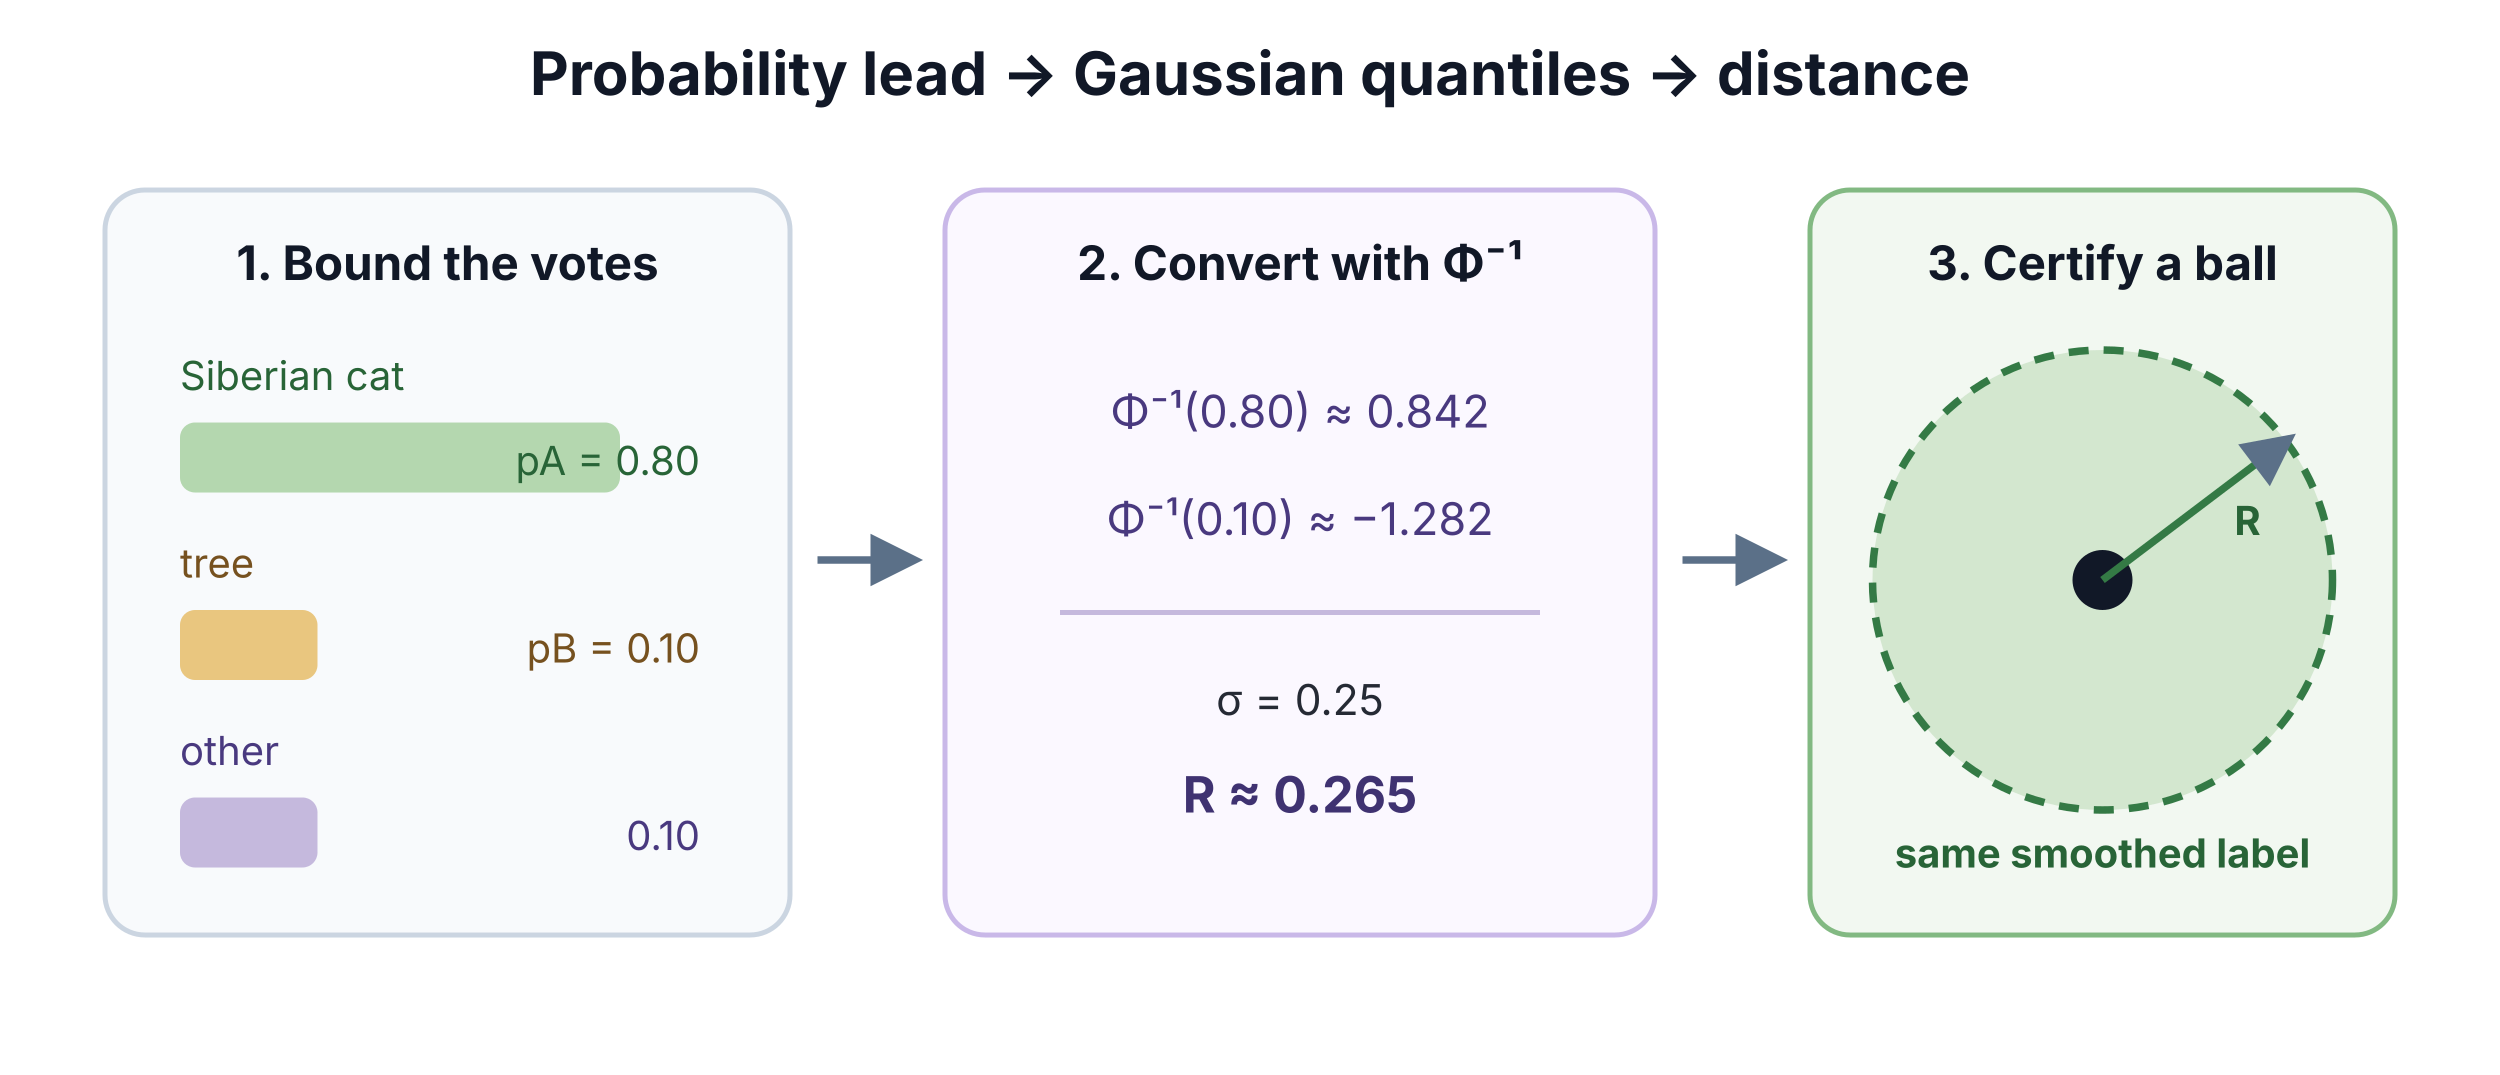
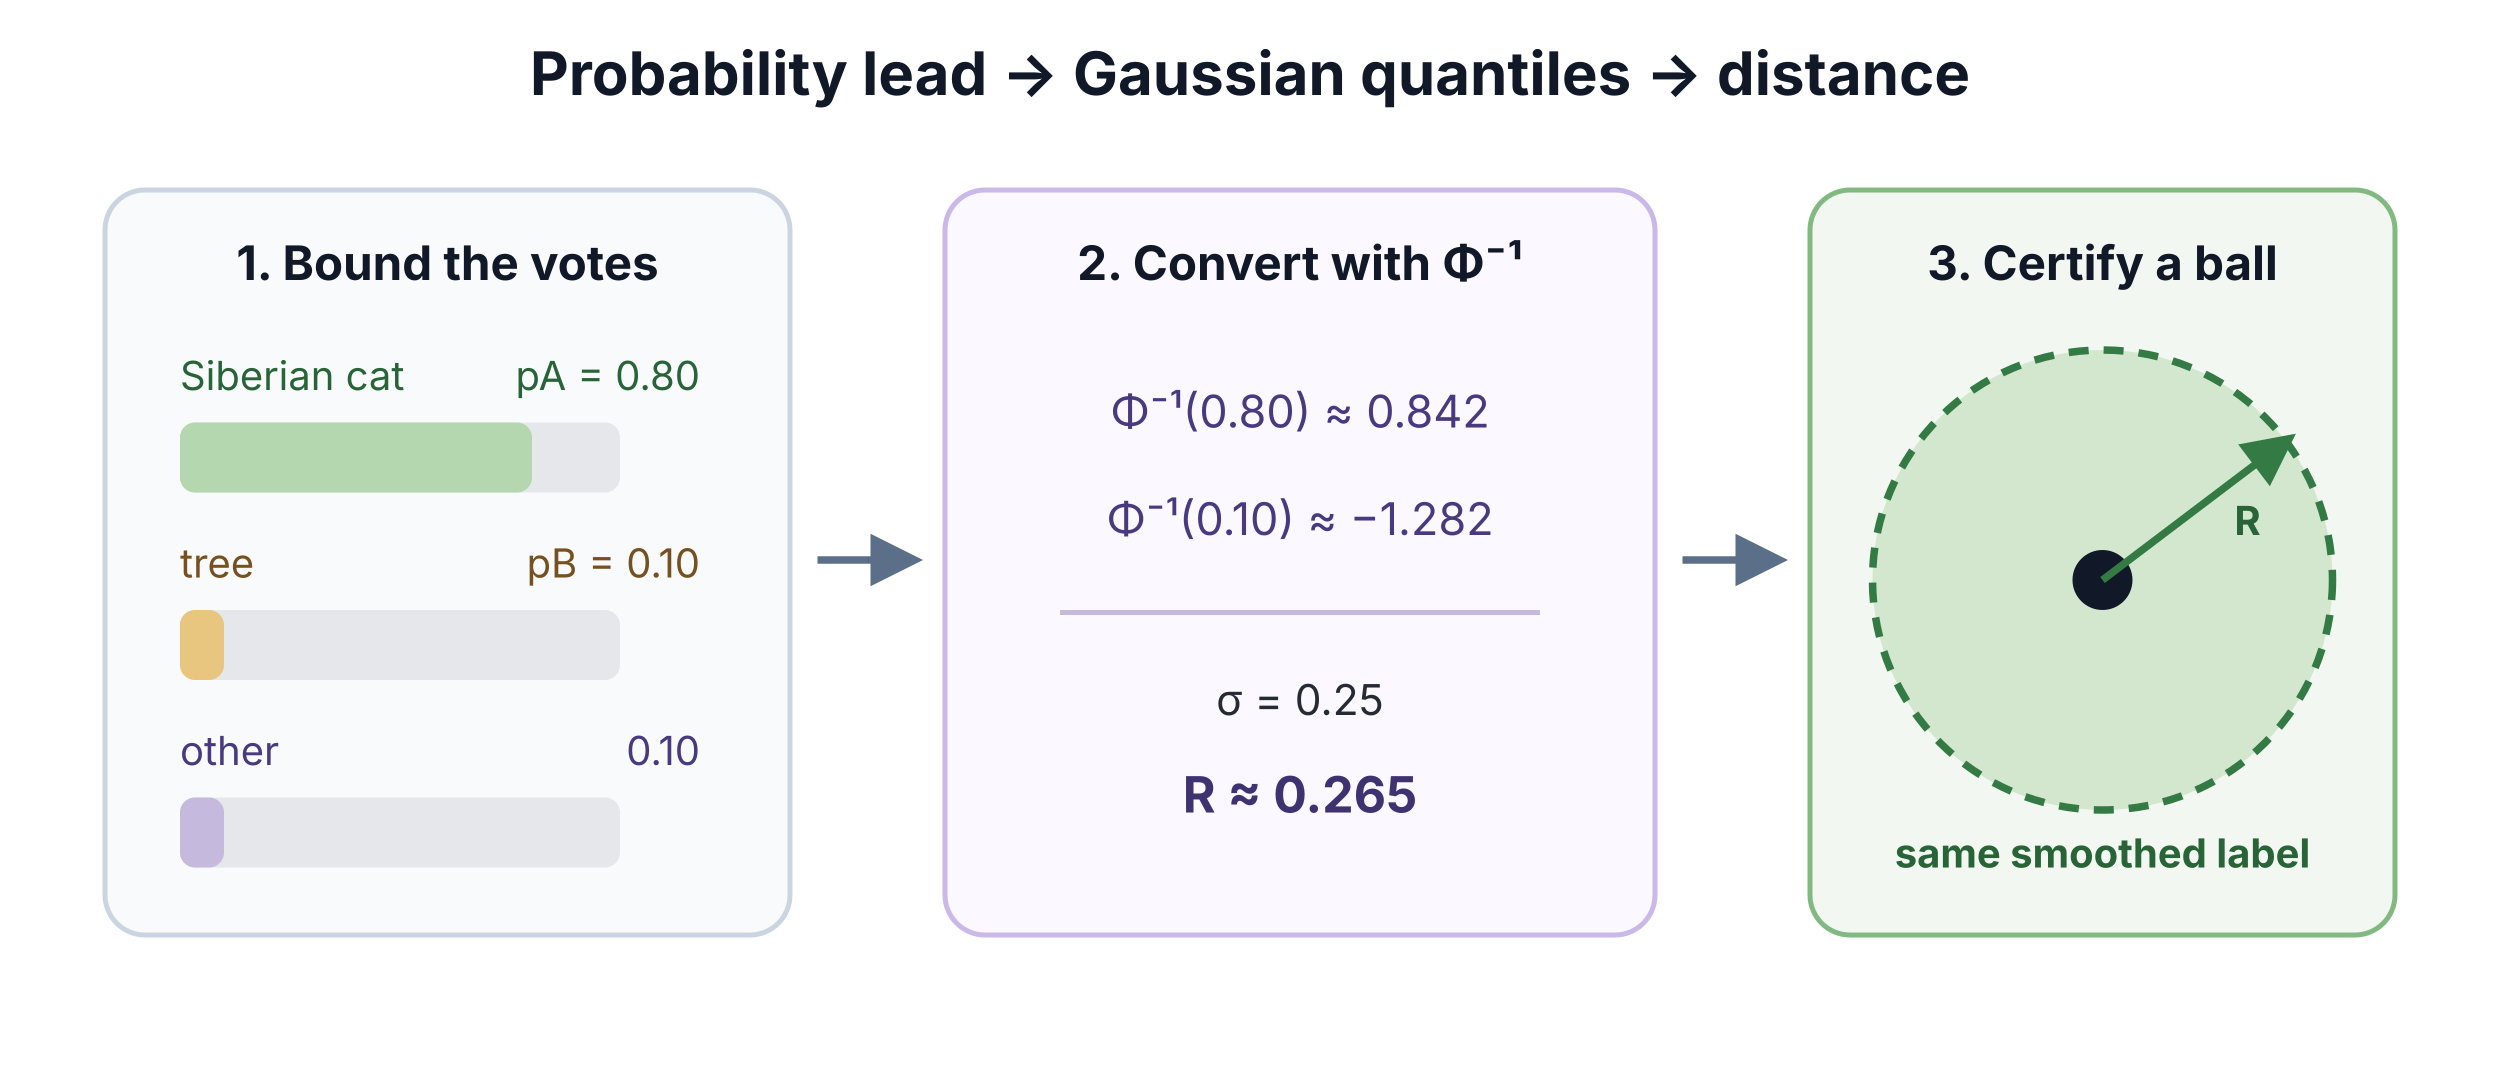
<svg xmlns="http://www.w3.org/2000/svg" viewBox="0 0 1000 430" role="img" aria-labelledby="title desc">
  <defs>
    <marker id="arrow" viewBox="0 0 10 10" refX="8" refY="5" markerWidth="7" markerHeight="7" orient="auto">
-       <path d="M0 0L10 5L0 10Z" fill="#5b7088" />
+       <path d="M0 0L10 5L0 10Z" fill="context-stroke" />
    </marker>
  </defs>
  <rect width="1000" height="430" fill="#fff" />
  <text x="500" y="38" text-anchor="middle" font-family="-apple-system,BlinkMacSystemFont,'Segoe UI',sans-serif" font-size="24" font-weight="650" fill="#111827">Probability lead → Gaussian quantiles → distance</text>
  <g font-family="-apple-system,BlinkMacSystemFont,'Segoe UI',sans-serif">
    <rect x="42" y="76" width="274" height="298" rx="16" fill="#f8fafc" stroke="#cbd5e1" stroke-width="2" />
    <text x="179" y="112" text-anchor="middle" font-size="19" font-weight="650" fill="#111827">1. Bound the votes</text>
    <text x="72" y="156" font-size="16" fill="#286437">Siberian cat</text>
-     <rect x="72" y="169" width="176" height="28" rx="6" fill="#b4d7af" />
-     <text x="280" y="190" text-anchor="end" font-size="16" fill="#286437">pA = 0.80</text>
+     <text x="280" y="156" text-anchor="end" font-size="16" fill="#286437">pA = 0.80</text>
+     <rect x="72" y="169" width="176" height="28" rx="6" fill="#e5e7eb" />
+     <rect x="72" y="169" width="140.8" height="28" rx="6" fill="#b4d7af" />
    <text x="72" y="231" font-size="16" fill="#76511f">tree</text>
-     <rect x="72" y="244" width="55" height="28" rx="6" fill="#e9c67f" />
-     <text x="280" y="265" text-anchor="end" font-size="16" fill="#76511f">pB = 0.10</text>
+     <text x="280" y="231" text-anchor="end" font-size="16" fill="#76511f">pB = 0.10</text>
+     <rect x="72" y="244" width="176" height="28" rx="6" fill="#e5e7eb" />
+     <rect x="72" y="244" width="17.6" height="28" rx="6" fill="#e9c67f" />
    <text x="72" y="306" font-size="16" fill="#49397f">other</text>
-     <rect x="72" y="319" width="55" height="28" rx="6" fill="#c5b9dd" />
-     <text x="280" y="340" text-anchor="end" font-size="16" fill="#49397f">0.10</text>
+     <text x="280" y="306" text-anchor="end" font-size="16" fill="#49397f">0.10</text>
+     <rect x="72" y="319" width="176" height="28" rx="6" fill="#e5e7eb" />
+     <rect x="72" y="319" width="17.6" height="28" rx="6" fill="#c5b9dd" />
    <line x1="327" y1="224" x2="365" y2="224" stroke="#5b7088" stroke-width="3" marker-end="url(#arrow)" />
    <rect x="378" y="76" width="284" height="298" rx="16" fill="#fbf8ff" stroke="#c9b8e8" stroke-width="2" />
    <text x="520" y="112" text-anchor="middle" font-size="19" font-weight="650" fill="#111827">2. Convert with Φ⁻¹</text>
    <text x="520" y="171" text-anchor="middle" font-size="18" fill="#49397f">Φ⁻¹(0.80) ≈ 0.842</text>
    <text x="520" y="214" text-anchor="middle" font-size="18" fill="#49397f">Φ⁻¹(0.10) ≈ −1.282</text>
    <line x1="424" y1="245" x2="616" y2="245" stroke="#c5b9dd" stroke-width="2" />
    <text x="520" y="286" text-anchor="middle" font-size="17" fill="#252a34">σ = 0.25</text>
    <text x="520" y="325" text-anchor="middle" font-size="20" font-weight="650" fill="#3f3271">R ≈ 0.265</text>
    <line x1="673" y1="224" x2="711" y2="224" stroke="#5b7088" stroke-width="3" marker-end="url(#arrow)" />
    <rect x="724" y="76" width="234" height="298" rx="16" fill="#f2f8f1" stroke="#82b982" stroke-width="2" />
    <text x="841" y="112" text-anchor="middle" font-size="19" font-weight="650" fill="#111827">3. Certify a ball</text>
    <circle cx="841" cy="232" r="92" fill="#b4d7af" fill-opacity="0.5" stroke="#347a45" stroke-width="3" stroke-dasharray="8 6" />
    <circle cx="841" cy="232" r="12" fill="#111827" />
    <line x1="841" y1="232" x2="915" y2="176" stroke="#347a45" stroke-width="3" marker-end="url(#arrow)" />
    <text x="899" y="214" text-anchor="middle" font-size="16" font-weight="650" fill="#286437">R</text>
    <text x="841" y="347" text-anchor="middle" font-size="16" font-weight="650" fill="#286437">same smoothed label</text>
  </g>
</svg>
